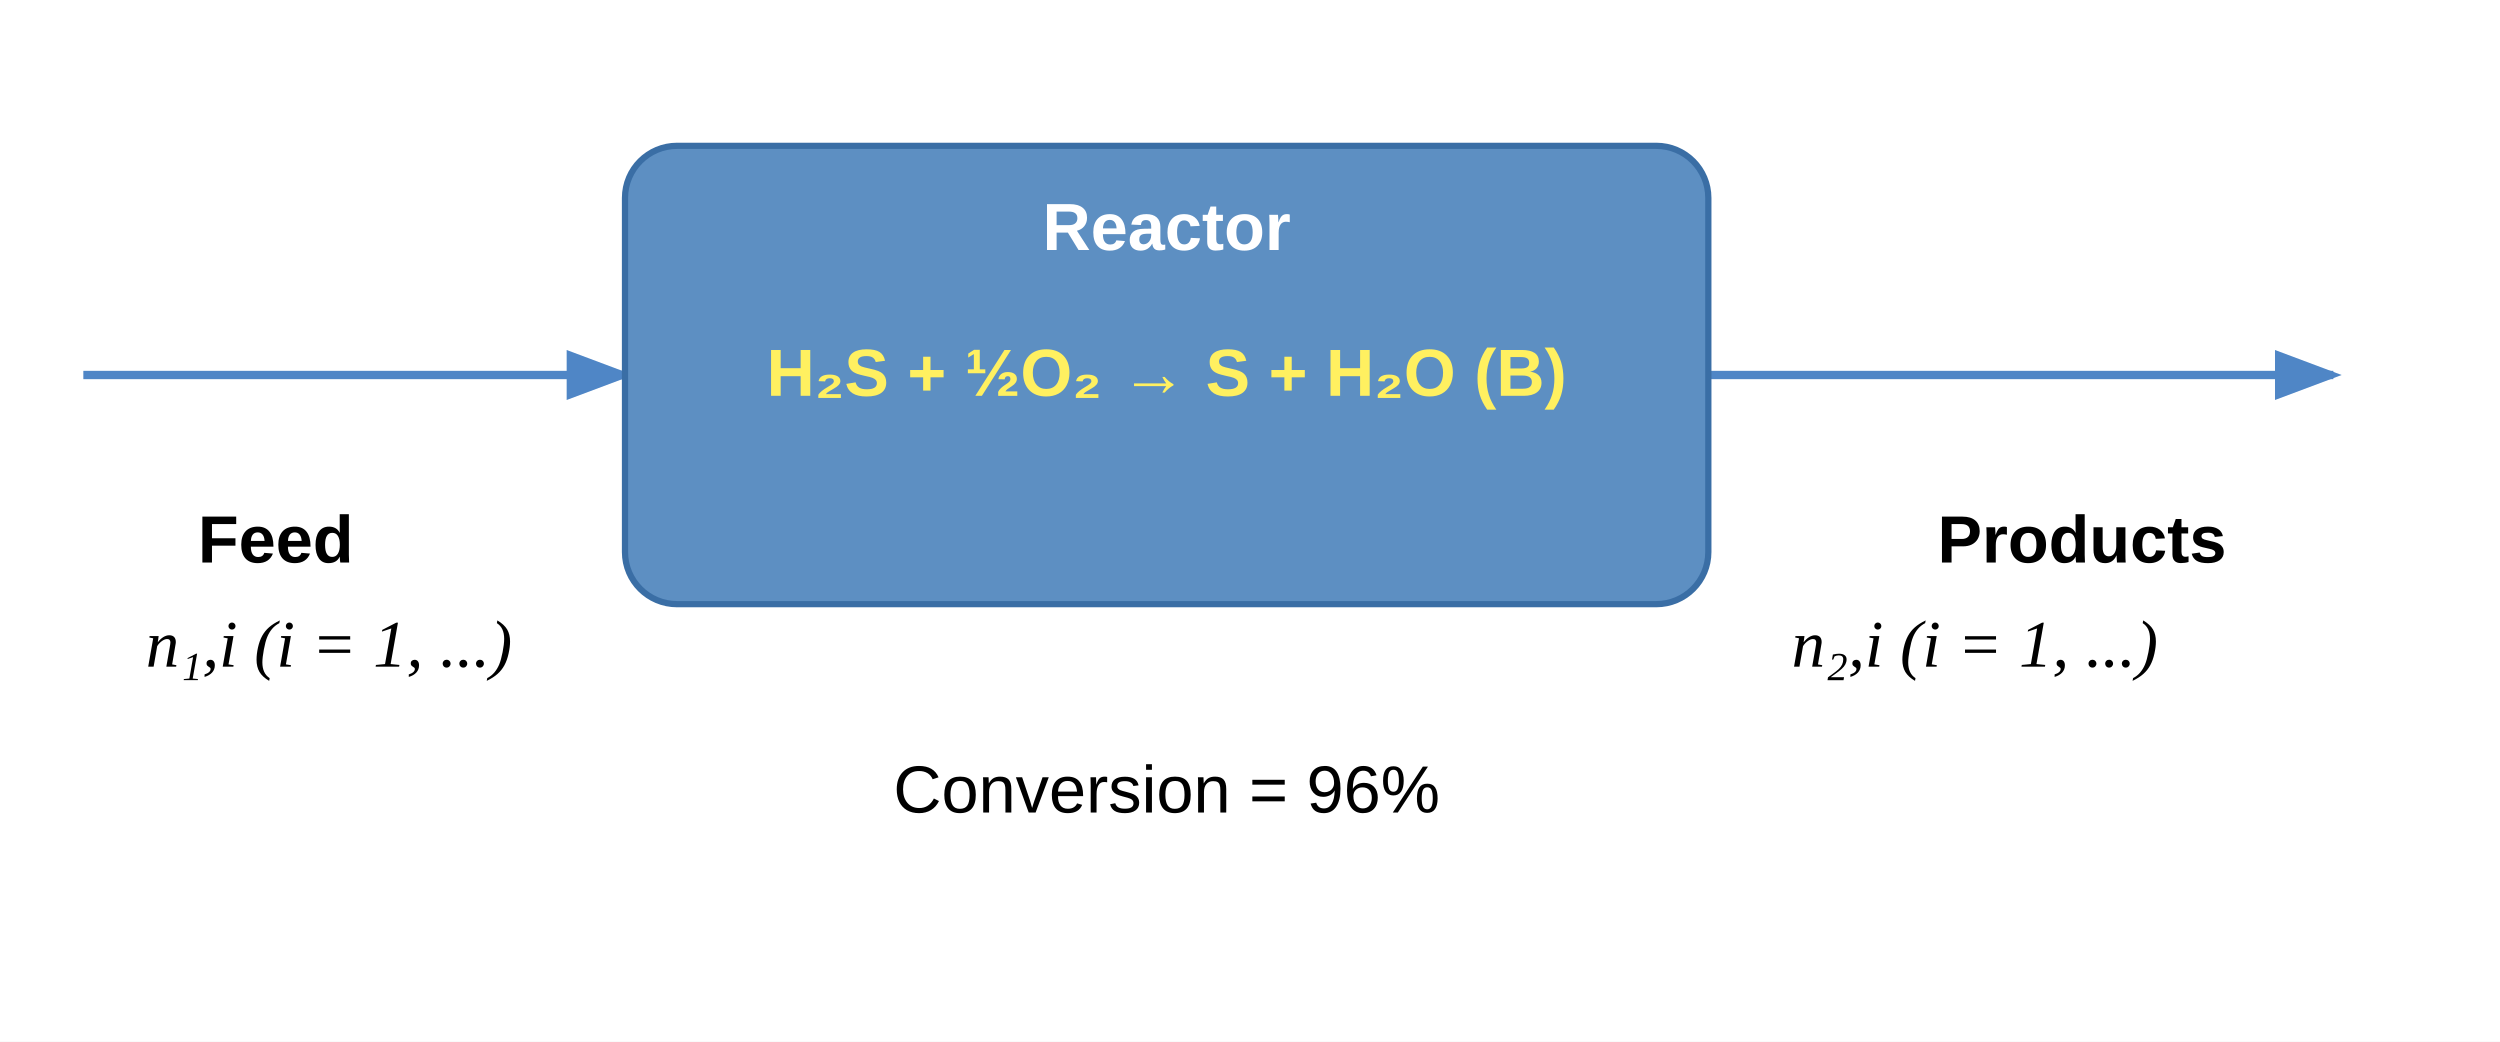
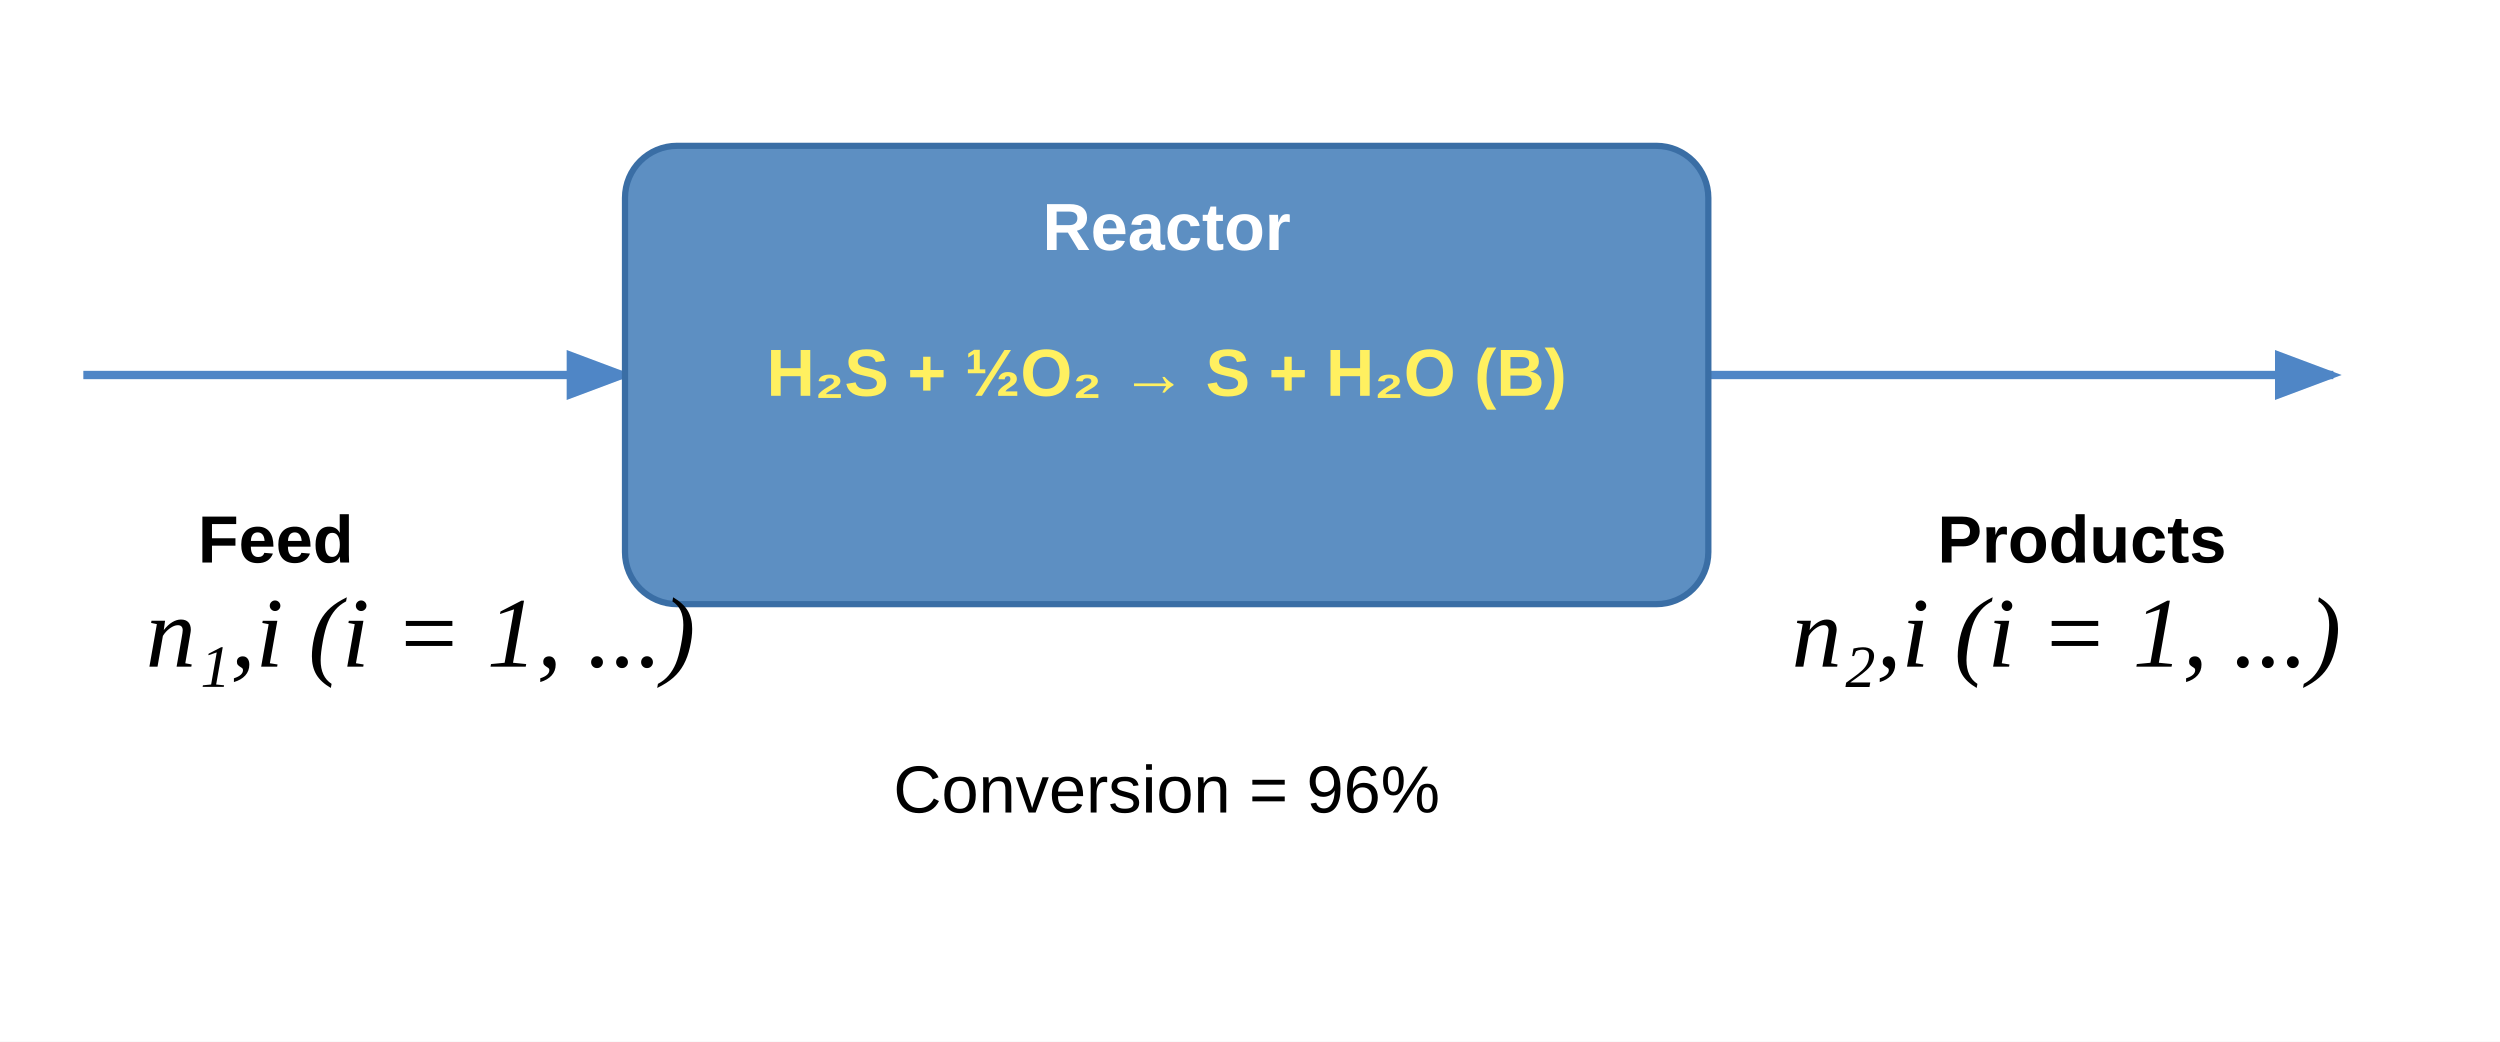
<svg xmlns="http://www.w3.org/2000/svg" width="1200" height="500" viewBox="0 0 1200 500">
  <defs>
    <marker id="arrowhead" markerWidth="8" markerHeight="6" refX="7" refY="3" orient="auto">
      <polygon points="0 0, 8 3, 0 6" fill="#4F86C6" />
    </marker>
  </defs>
  <rect width="100%" height="100%" fill="white" />
  <line x1="40" y1="180" x2="300" y2="180" stroke="#4F86C6" stroke-width="4" marker-end="url(#arrowhead)" />
  <line x1="820" y1="180" x2="1120" y2="180" stroke="#4F86C6" stroke-width="4" marker-end="url(#arrowhead)" />
  <rect x="300" y="70" width="520" height="220" rx="25" ry="25" fill="#5D8FC2" stroke="#3A6EA5" stroke-width="3" />
  <text x="560" y="120" font-family="Arial, Helvetica, sans-serif" font-size="32" font-weight="bold" text-anchor="middle" fill="white">
    Reactor
  </text>
  <text x="560" y="190" font-family="Arial, Helvetica, sans-serif" font-size="32" font-weight="bold" text-anchor="middle" fill="#FFF060">
    H₂S + ½O₂ → S + H₂O (B)
  </text>
  <text x="95" y="270" font-family="Arial, Helvetica, sans-serif" font-size="32" font-weight="bold">
    Feed
  </text>
-   <text x="70" y="320" font-family="Times New Roman" font-size="32" font-style="italic">
+   <text x="70" y="320" font-family="Times New Roman" font-size="48" font-style="italic">
    n₁,i (i = 1, ...)
  </text>
  <text x="930" y="270" font-family="Arial, Helvetica, sans-serif" font-size="32" font-weight="bold">
    Products
  </text>
-   <text x="860" y="320" font-family="Times New Roman" font-size="32" font-style="italic">
+   <text x="860" y="320" font-family="Times New Roman" font-size="48" font-style="italic">
    n₂,i (i = 1, ...)
  </text>
  <text x="560" y="390" font-family="Arial, Helvetica, sans-serif" font-size="32" text-anchor="middle">
    Conversion = 96%
  </text>
</svg>
